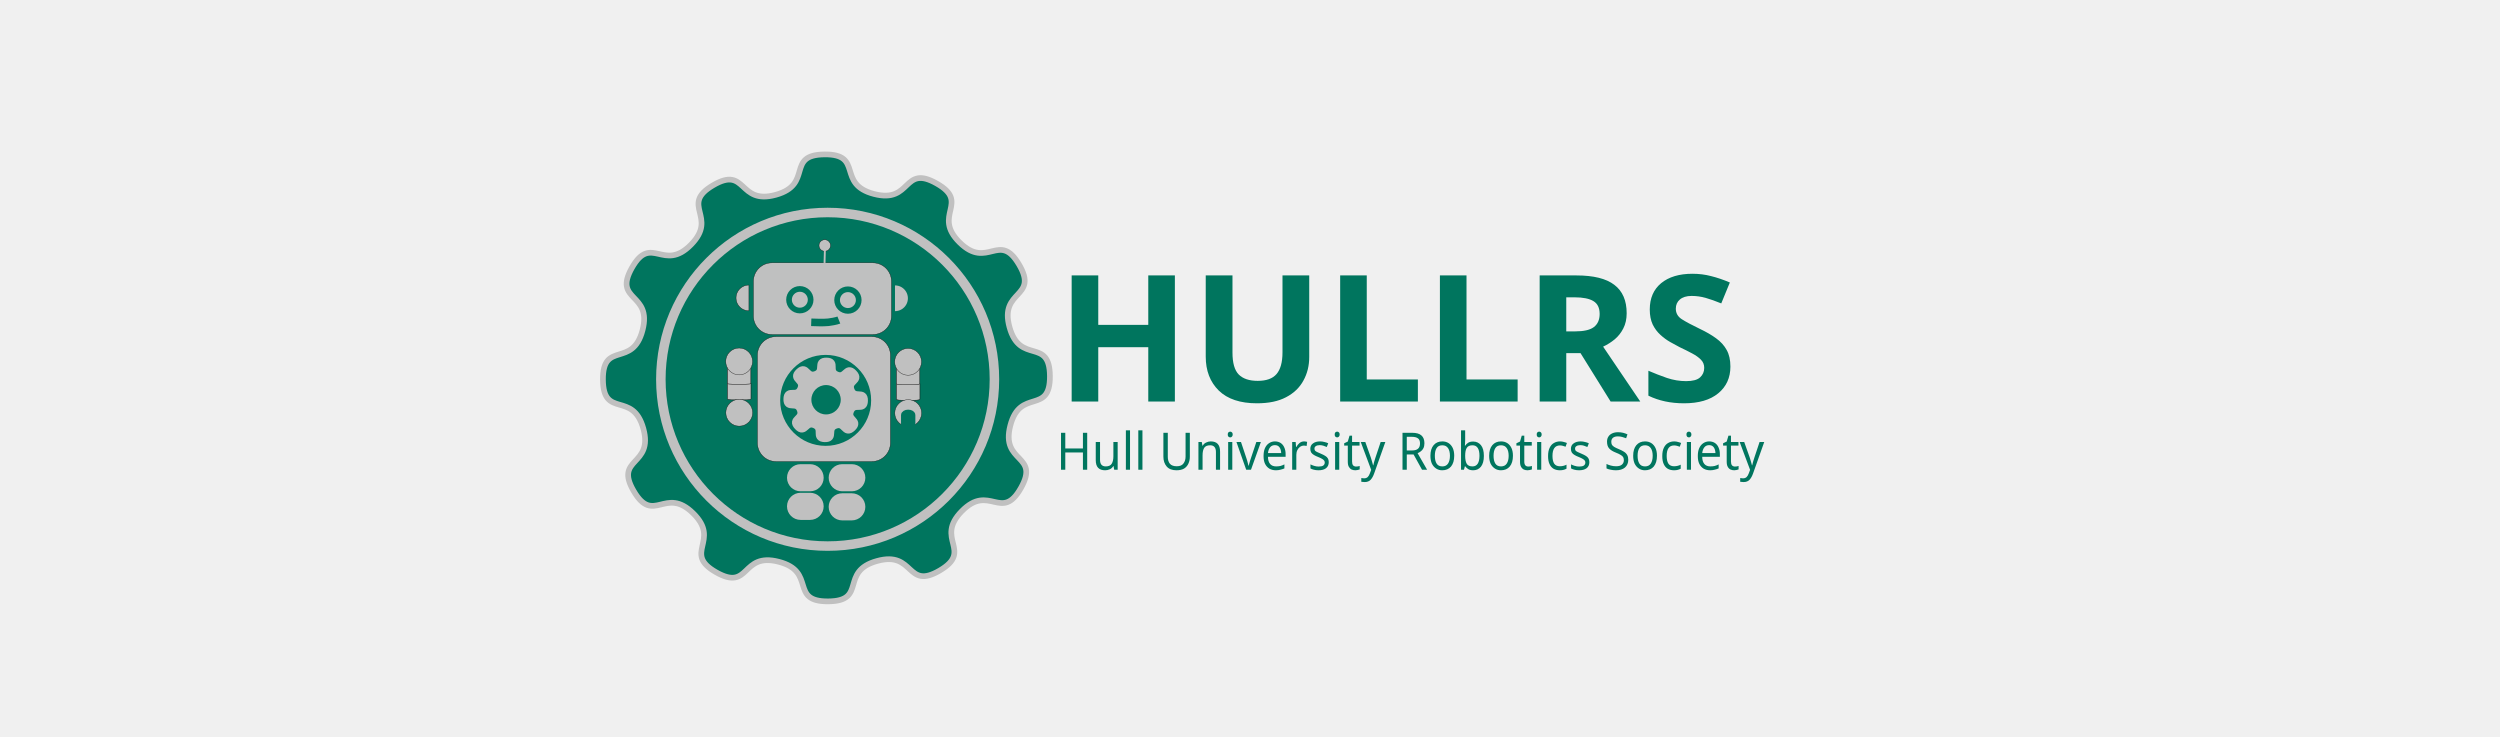
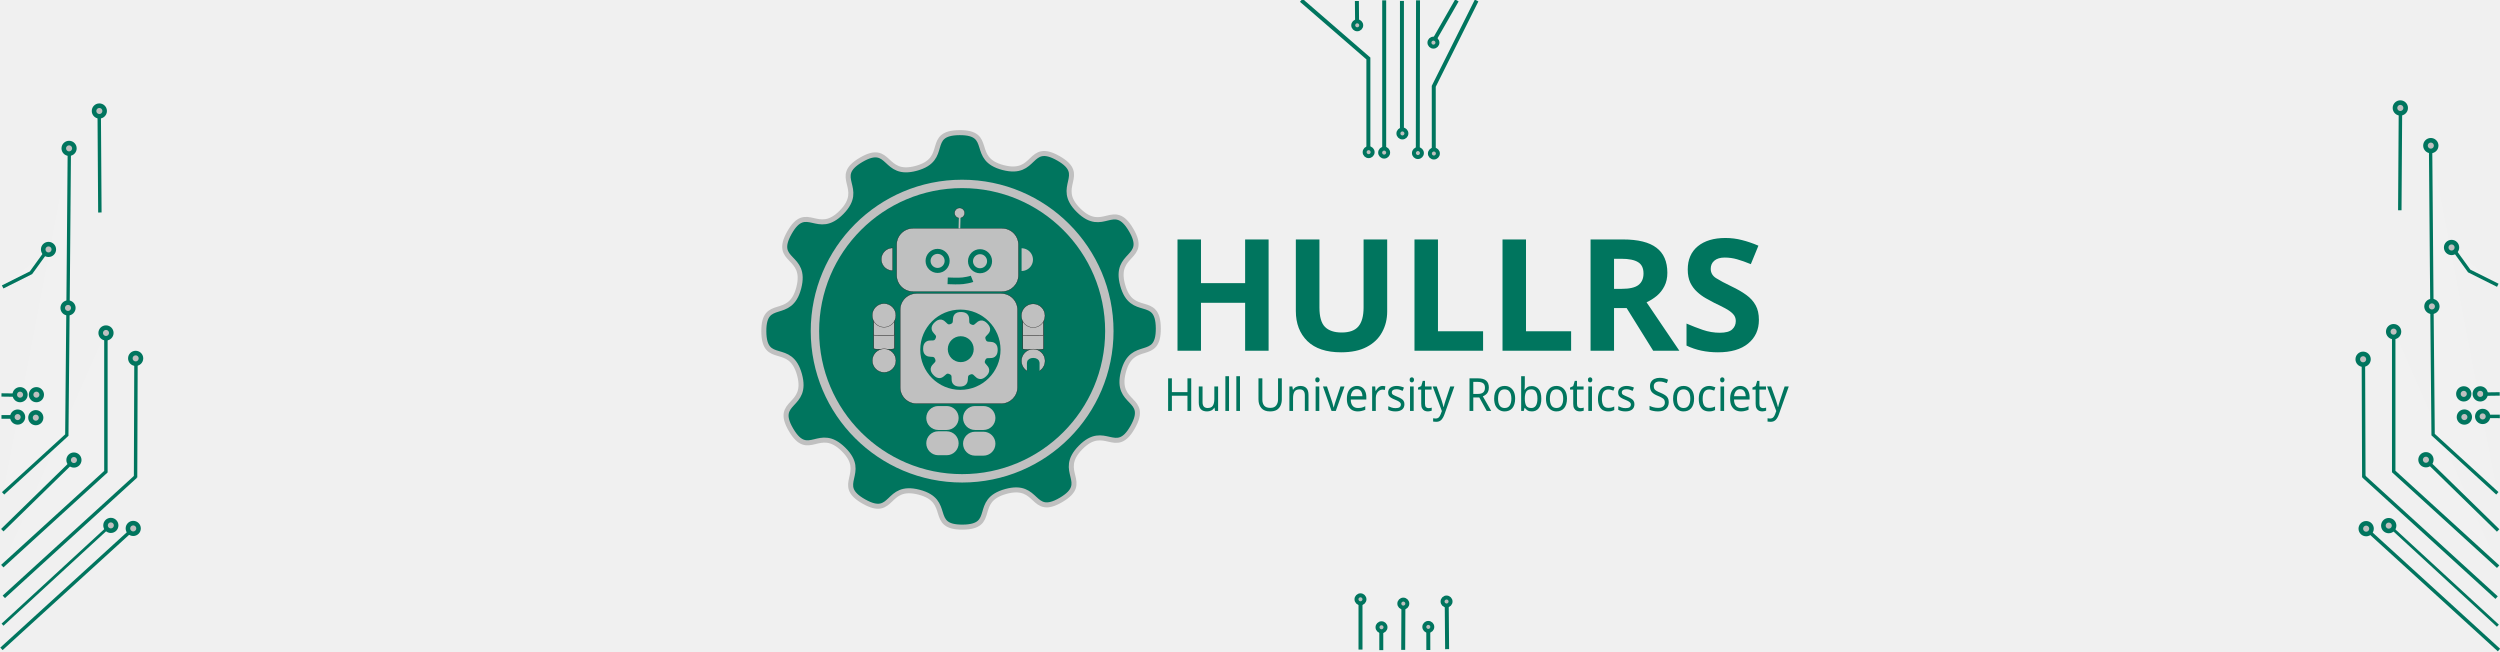
- <svg xmlns="http://www.w3.org/2000/svg" width="209.72" height="61.809" viewBox="0 0 55.489 16.354" version="1.1" id="svg1" xml:space="preserve">
+ <svg xmlns="http://www.w3.org/2000/svg" width="1920" height="500" viewBox="0 0 508 132.292" version="1.1" id="svg1" xml:space="preserve">
  <defs id="defs1">
    <linearGradient id="swatch43">
      <stop style="stop-color:#000000;stop-opacity:1;" offset="0" id="stop43" />
    </linearGradient>
  </defs>
  <g id="layer1" transform="translate(0.3823579,-19.98808)" style="display:inline">
-     <circle id="path13" style="fill:#c0c0c0;stroke:#c0c0c0;stroke-width:0.054" cx="31.315" cy="18.977" r="0.02" />
+     <path style="fill:#ffffff;fill-opacity:0.067;stroke:#00755e;stroke-width:0.697;stroke-dasharray:none;stroke-opacity:1" d="M -0.088,151.834 26.74,127.383" id="path43" />
+     <path style="fill:#ffffff;fill-opacity:0.067;stroke:#00755e;stroke-width:0.575;stroke-dasharray:none;stroke-opacity:1" d="M 0.131,146.923 22.147,126.659" id="path43-5" />
+     <path style="fill:#ffffff;fill-opacity:0.067;stroke:#00755e;stroke-width:0.697;stroke-dasharray:none;stroke-opacity:1" d="M 0.39,141.266 27.218,116.816" id="path43-2" />
+     <path style="fill:#ffffff;fill-opacity:0.067;stroke:#00755e;stroke-width:0.697;stroke-dasharray:none;stroke-opacity:1" d="m 27.164,117.026 c 0.085,-24.026 0.085,-24.026 0.085,-24.026 h 0.085" id="path44" />
+     <path style="fill:#ffffff;fill-opacity:0.067;stroke:#00755e;stroke-width:0.697;stroke-dasharray:none;stroke-opacity:1" d="M 0.082,135.024 21.137,115.837 V 87.312" id="path45" />
+     <circle style="fill:#c0c0c0;fill-opacity:1;stroke:#00755e;stroke-width:0.93;stroke-dasharray:none;stroke-opacity:1" id="path21-3" cx="21.156" cy="87.643" r="1.076" />
+     <path style="fill:#ffffff;fill-opacity:0.067;stroke:#00755e;stroke-width:0.697;stroke-dasharray:none;stroke-opacity:1" d="M 0.082,127.723 14.685,113.46" id="path46" />
+     <path style="fill:#ffffff;fill-opacity:0.067;stroke:#00755e;stroke-width:0.676;stroke-dasharray:none;stroke-opacity:1" d="M 0.243,120.233 13.193,108.398 13.491,76.342 v 0 0 l 0.216,-26.29" id="path47" />
+     <path style="fill:#ffffff;fill-opacity:0.067;stroke:#00755e;stroke-width:0.697;stroke-dasharray:none;stroke-opacity:1" d="M 19.91,63.168 19.776,42.752" id="path48" />
+     <path style="fill:#ffffff;fill-opacity:0.067;stroke:#00755e;stroke-width:0.697;stroke-dasharray:none;stroke-opacity:1" d="m 0.153,78.293 5.763,-2.882 3.122,-4.322" id="path49" />
+     <path style="fill:#ffffff;fill-opacity:0.067;stroke:#00755e;stroke-width:0.677;stroke-dasharray:none;stroke-opacity:1" d="m -0.084,100.24 3.841,0.049" id="path50" />
+     <path style="fill:#ffffff;fill-opacity:0.067;stroke:#00755e;stroke-width:0.749;stroke-dasharray:none;stroke-opacity:1" d="M -0.084,104.707 H 3.514" id="path51" />
+     <path style="fill:#ffffff;fill-opacity:0.067;stroke:#00755e;stroke-width:0.808;stroke-dasharray:none;stroke-opacity:1" d="M 276.071,151.984 V 141.89" id="path52" />
+     <path style="fill:#ffffff;fill-opacity:0.067;stroke:#00755e;stroke-width:0.808;stroke-dasharray:none;stroke-opacity:1" d="m 293.671,151.898 -0.082,-9.69" id="path53" />
+     <path style="fill:#ffffff;fill-opacity:0.067;stroke:#00755e;stroke-width:0.808;stroke-dasharray:none;stroke-opacity:1" d="m 284.749,152.039 0.042,-9.52" id="path54" />
+     <path style="fill:#ffffff;fill-opacity:0.067;stroke:#00755e;stroke-width:0.808;stroke-dasharray:none;stroke-opacity:1" d="m 280.296,152.095 v -4.784" id="path55" />
+     <path style="fill:#ffffff;fill-opacity:0.067;stroke:#00755e;stroke-width:0.808;stroke-dasharray:none;stroke-opacity:1" d="m 289.855,152.066 -0.012,-4.444" id="path56" />
+     <circle style="fill:#c0c0c0;fill-opacity:1;stroke:#00755e;stroke-width:0.93;stroke-dasharray:none;stroke-opacity:1" id="path21" cx="19.804" cy="42.542" r="1.076" />
+     <circle style="fill:#c0c0c0;fill-opacity:1;stroke:#00755e;stroke-width:0.93;stroke-dasharray:none;stroke-opacity:1" id="path21-7" cx="9.474" cy="70.672" r="1.076" />
+     <circle style="fill:#c0c0c0;fill-opacity:1;stroke:#00755e;stroke-width:0.93;stroke-dasharray:none;stroke-opacity:1" id="path21-6" cx="27.182" cy="92.808" r="1.076" />
+     <circle style="fill:#c0c0c0;fill-opacity:1;stroke:#00755e;stroke-width:0.93;stroke-dasharray:none;stroke-opacity:1" id="path21-60" cx="13.438" cy="82.558" r="1.076" />
+     <circle style="fill:#c0c0c0;fill-opacity:1;stroke:#00755e;stroke-width:0.93;stroke-dasharray:none;stroke-opacity:1" id="path21-8" cx="3.694" cy="100.187" r="1.076" />
+     <circle style="fill:#c0c0c0;fill-opacity:1;stroke:#00755e;stroke-width:0.93;stroke-dasharray:none;stroke-opacity:1" id="path21-84" cx="7.014" cy="100.187" r="1.076" />
+     <circle style="fill:#c0c0c0;fill-opacity:1;stroke:#00755e;stroke-width:0.93;stroke-dasharray:none;stroke-opacity:1" id="path21-31" cx="3.202" cy="104.737" r="1.076" />
+     <circle style="fill:#c0c0c0;fill-opacity:1;stroke:#00755e;stroke-width:0.93;stroke-dasharray:none;stroke-opacity:1" id="path21-9" cx="6.891" cy="104.86" r="1.076" />
+     <circle style="fill:#c0c0c0;fill-opacity:1;stroke:#00755e;stroke-width:0.93;stroke-dasharray:none;stroke-opacity:1" id="path21-95" cx="14.639" cy="113.468" r="1.076" />
+     <circle style="fill:#c0c0c0;fill-opacity:1;stroke:#00755e;stroke-width:0.93;stroke-dasharray:none;stroke-opacity:1" id="path21-5" cx="22.14" cy="126.749" r="1.076" />
+     <circle style="fill:#c0c0c0;fill-opacity:1;stroke:#00755e;stroke-width:0.93;stroke-dasharray:none;stroke-opacity:1" id="path21-66" cx="26.69" cy="127.364" r="1.076" />
+     <circle style="fill:#c0c0c0;fill-opacity:1;stroke:#00755e;stroke-width:0.93;stroke-dasharray:none;stroke-opacity:1" id="path21-1" cx="13.655" cy="50.135" r="1.076" />
+     <path style="fill:#ffffff;fill-opacity:0.067;stroke:#00755e;stroke-width:0.703;stroke-dasharray:none;stroke-opacity:1" d="M 507.411,152.076 480.373,127.433" id="path43-0" />
+     <path style="fill:#ffffff;fill-opacity:0.067;stroke:#00755e;stroke-width:0.58;stroke-dasharray:none;stroke-opacity:1" d="M 507.191,147.127 485.002,126.703" id="path43-5-8" />
+     <path style="fill:#ffffff;fill-opacity:0.067;stroke:#00755e;stroke-width:0.703;stroke-dasharray:none;stroke-opacity:1" d="M 506.93,141.425 479.891,116.783" id="path43-2-6" />
+     <path style="fill:#ffffff;fill-opacity:0.067;stroke:#00755e;stroke-width:0.703;stroke-dasharray:none;stroke-opacity:1" d="m 479.945,116.994 c -0.086,-24.215 -0.086,-24.215 -0.086,-24.215 h -0.086" id="path44-3" />
+     <path style="fill:#ffffff;fill-opacity:0.067;stroke:#00755e;stroke-width:0.703;stroke-dasharray:none;stroke-opacity:1" d="M 507.24,135.134 486.02,115.796 V 87.047" id="path45-9" />
+     <circle style="fill:#c0c0c0;fill-opacity:1;stroke:#00755e;stroke-width:0.937;stroke-dasharray:none;stroke-opacity:1" id="path21-3-3" cx="-486" cy="87.38" transform="scale(-1,1)" r="1.085" />
+     <circle style="fill:#c0c0c0;fill-opacity:1;stroke:#00755e;stroke-width:0.937;stroke-dasharray:none;stroke-opacity:1" id="path21-3-3-9" cx="-479.803" cy="92.989" transform="scale(-1,1)" r="1.085" />
+     <path style="fill:#ffffff;fill-opacity:0.067;stroke:#00755e;stroke-width:0.703;stroke-dasharray:none;stroke-opacity:1" d="M 507.24,127.776 492.523,113.401" id="path46-7" />
+     <path style="fill:#ffffff;fill-opacity:0.067;stroke:#00755e;stroke-width:0.681;stroke-dasharray:none;stroke-opacity:1" d="M 507.078,120.227 494.026,108.298 493.726,75.99 v 0 0 l -0.217,-26.496" id="path47-6" />
+     <path style="fill:#ffffff;fill-opacity:0.067;stroke:#00755e;stroke-width:0.703;stroke-dasharray:none;stroke-opacity:1" d="m 487.257,62.713 0.135,-20.577" id="path48-4" />
+     <path style="fill:#ffffff;fill-opacity:0.067;stroke:#00755e;stroke-width:0.703;stroke-dasharray:none;stroke-opacity:1" d="m 507.169,77.957 -5.808,-2.904 -3.146,-4.356" id="path49-6" />
+     <circle style="fill:#c0c0c0;fill-opacity:1;stroke:#00755e;stroke-width:0.937;stroke-dasharray:none;stroke-opacity:1" id="path21-0" cx="-487.363" cy="41.924" transform="scale(-1,1)" r="1.085" />
+     <circle style="fill:#c0c0c0;fill-opacity:1;stroke:#00755e;stroke-width:0.937;stroke-dasharray:none;stroke-opacity:1" id="path21-7-1" cx="-497.775" cy="70.276" transform="scale(-1,1)" r="1.085" />
+     <circle style="fill:#c0c0c0;fill-opacity:1;stroke:#00755e;stroke-width:0.937;stroke-dasharray:none;stroke-opacity:1" id="path21-60-3" cx="-493.779" cy="82.255" transform="scale(-1,1)" r="1.085" />
+     <circle style="fill:#c0c0c0;fill-opacity:1;stroke:#00755e;stroke-width:0.937;stroke-dasharray:none;stroke-opacity:1" id="path21-8-9" cx="-503.6" cy="100.023" transform="scale(-1,1)" r="1.085" />
+     <circle style="fill:#c0c0c0;fill-opacity:1;stroke:#00755e;stroke-width:0.937;stroke-dasharray:none;stroke-opacity:1" id="path21-84-5" cx="-500.254" cy="100.023" transform="scale(-1,1)" r="1.085" />
+     <circle style="fill:#c0c0c0;fill-opacity:1;stroke:#00755e;stroke-width:0.937;stroke-dasharray:none;stroke-opacity:1" id="path21-31-3" cx="-504.096" cy="104.609" transform="scale(-1,1)" r="1.085" />
+     <circle style="fill:#c0c0c0;fill-opacity:1;stroke:#00755e;stroke-width:0.937;stroke-dasharray:none;stroke-opacity:1" id="path21-9-5" cx="-500.377" cy="104.733" transform="scale(-1,1)" r="1.085" />
+     <circle style="fill:#c0c0c0;fill-opacity:1;stroke:#00755e;stroke-width:0.937;stroke-dasharray:none;stroke-opacity:1" id="path21-95-4" cx="-492.569" cy="113.409" transform="scale(-1,1)" r="1.085" />
+     <circle style="fill:#c0c0c0;fill-opacity:1;stroke:#00755e;stroke-width:0.937;stroke-dasharray:none;stroke-opacity:1" id="path21-5-5" cx="-485.008" cy="126.794" transform="scale(-1,1)" r="1.085" />
+     <circle style="fill:#c0c0c0;fill-opacity:1;stroke:#00755e;stroke-width:0.937;stroke-dasharray:none;stroke-opacity:1" id="path21-66-3" cx="-480.423" cy="127.414" transform="scale(-1,1)" r="1.085" />
+     <circle style="fill:#c0c0c0;fill-opacity:1;stroke:#00755e;stroke-width:0.937;stroke-dasharray:none;stroke-opacity:1" id="path21-1-2" cx="-493.561" cy="49.578" transform="scale(-1,1)" r="1.085" />
+     <path style="fill:none;fill-opacity:1;stroke:#00755e;stroke-width:0.808;stroke-dasharray:none;stroke-opacity:1" d="M 264.036,20.055 277.672,31.867 V 51.044" id="path22" />
+     <path style="fill:none;fill-opacity:1;stroke:#00755e;stroke-width:0.808;stroke-dasharray:none;stroke-opacity:1" d="m 280.886,20.061 v 30.979" id="path23" />
+     <path style="fill:none;fill-opacity:1;stroke:#00755e;stroke-width:0.808;stroke-dasharray:none;stroke-opacity:1" d="m 299.662,20.095 -8.705,17.433 0.004,13.54" id="path25" />
+     <path style="fill:none;fill-opacity:1;stroke:#00755e;stroke-width:0.808;stroke-dasharray:none;stroke-opacity:1" d="m 284.49,47.133 0.003,-26.949" id="path26" />
+     <path style="fill:none;fill-opacity:1;stroke:#00755e;stroke-width:0.808;stroke-dasharray:none;stroke-opacity:1" d="m 287.715,51.068 0.007,-4.947 0.037,-26.069" id="path27" />
+     <path style="fill:none;fill-opacity:1;stroke:#00755e;stroke-width:0.708;stroke-dasharray:none;stroke-opacity:1" d="m 507.585,104.608 -2.632,-0.015" id="path28" />
+     <path style="fill:none;fill-opacity:1;stroke:#00755e;stroke-width:0.703;stroke-dasharray:none;stroke-opacity:1" d="m 507.562,100.031 -3.308,0.044" id="path29" />
+     <path style="fill:none;fill-opacity:1;stroke:#00755e;stroke-width:0.808;stroke-dasharray:none;stroke-opacity:1" d="m 295.658,20.074 -4.941,8.625 0.005,0.093 v 0" id="path30" />
+     <circle style="fill:#c0c0c0;fill-opacity:1;stroke:#00755e;stroke-width:0.808;stroke-dasharray:none;stroke-opacity:1" id="path21-3-3-95" cx="-290.891" cy="28.653" transform="scale(-1,1)" r="0.811" />
+     <path style="fill:none;fill-opacity:1;stroke:#00755e;stroke-width:0.808;stroke-dasharray:none;stroke-opacity:1" d="m 275.337,20.192 0.046,4.868" id="path31" />
+     <circle style="fill:#c0c0c0;fill-opacity:1;stroke:#00755e;stroke-width:0.808;stroke-dasharray:none;stroke-opacity:1" id="path21-3-3-3" cx="-275.407" cy="25.13" transform="scale(-1,1)" r="0.811" />
+     <circle style="fill:#c0c0c0;fill-opacity:1;stroke:#00755e;stroke-width:0.808;stroke-dasharray:none;stroke-opacity:1" id="path21-3-3-3-6" cx="-277.725" cy="50.907" transform="scale(-1,1)" r="0.811" />
+     <circle style="fill:#c0c0c0;fill-opacity:1;stroke:#00755e;stroke-width:0.808;stroke-dasharray:none;stroke-opacity:1" id="path21-3-3-3-1" cx="-280.877" cy="51" transform="scale(-1,1)" r="0.811" />
+     <circle style="fill:#c0c0c0;fill-opacity:1;stroke:#00755e;stroke-width:0.808;stroke-dasharray:none;stroke-opacity:1" id="path21-3-3-3-8" cx="-284.586" cy="47.105" transform="scale(-1,1)" r="0.811" />
+     <circle style="fill:#c0c0c0;fill-opacity:1;stroke:#00755e;stroke-width:0.808;stroke-dasharray:none;stroke-opacity:1" id="path21-3-3-3-82" cx="-287.739" cy="51.093" transform="scale(-1,1)" r="0.811" />
+     <circle style="fill:#c0c0c0;fill-opacity:1;stroke:#00755e;stroke-width:0.808;stroke-dasharray:none;stroke-opacity:1" id="path21-3-3-3-3" cx="-290.984" cy="51.185" transform="scale(-1,1)" r="0.811" />
+     <circle style="display:inline;fill:#c0c0c0;fill-opacity:1;stroke:#00755e;stroke-width:0.808;stroke-dasharray:none;stroke-opacity:1" id="path21-3-3-3-3-2" cx="-276.066" cy="141.766" transform="scale(-1,1)" r="0.811" />
+     <circle style="display:inline;fill:#c0c0c0;fill-opacity:1;stroke:#00755e;stroke-width:0.808;stroke-dasharray:none;stroke-opacity:1" id="path21-3-3-3-3-20" cx="-280.341" cy="147.447" transform="scale(-1,1)" r="0.811" />
+     <circle style="display:inline;fill:#c0c0c0;fill-opacity:1;stroke:#00755e;stroke-width:0.808;stroke-dasharray:none;stroke-opacity:1" id="path21-3-3-3-3-4" cx="-284.771" cy="142.64" transform="scale(-1,1)" r="0.811" />
+     <circle style="display:inline;fill:#c0c0c0;fill-opacity:1;stroke:#00755e;stroke-width:0.808;stroke-dasharray:none;stroke-opacity:1" id="path21-3-3-3-3-1" cx="-289.849" cy="147.376" transform="scale(-1,1)" r="0.811" />
+     <circle style="display:inline;fill:#c0c0c0;fill-opacity:1;stroke:#00755e;stroke-width:0.808;stroke-dasharray:none;stroke-opacity:1" id="path21-3-3-3-3-6" cx="-293.559" cy="142.215" transform="scale(-1,1)" r="0.811" />
  </g>
  <g id="layer3" transform="translate(-0.1228447,-20.55403)">
-     <g id="g6" transform="matrix(0.1968073,0,0,0.1968073,7.007325,-12.30668)">
+     <g id="g6" transform="matrix(1.590193,0,0,1.590193,102.8286,-245.6979)">
      <text xml:space="preserve" style="font-size:3.175px;fill:#ffffff;fill-opacity:0.067;stroke:#00755e;stroke-width:2.5;stroke-dasharray:none;stroke-opacity:1" x="105.909" y="211.819" id="text58-2">
        <tspan id="tspan58-3" style="stroke:#00755e;stroke-width:2.5;stroke-opacity:1" x="105.909" y="211.819" />
      </text>
      <text xml:space="preserve" style="font-style:normal;font-variant:normal;font-weight:bold;font-stretch:normal;font-size:19.909px;font-family:Orbitron;-inkscape-font-specification:'Orbitron, Bold';font-variant-ligatures:normal;font-variant-caps:normal;font-variant-numeric:normal;font-variant-east-asian:normal;opacity:1;fill:#00755e;fill-opacity:1;stroke:none;stroke-width:15.676;stroke-dasharray:none;stroke-opacity:1" x="84.082" y="212.248" id="text59">
        <tspan id="tspan59" style="font-style:normal;font-variant:normal;font-weight:bold;font-stretch:normal;font-size:19.909px;font-family:Orbitron;-inkscape-font-specification:'Orbitron, Bold';font-variant-ligatures:normal;font-variant-caps:normal;font-variant-numeric:normal;font-variant-east-asian:normal;fill:#00755e;fill-opacity:1;stroke:none;stroke-width:15.676" x="84.082" y="212.248">HULLRS</tspan>
      </text>
      <text xml:space="preserve" style="font-style:normal;font-variant:normal;font-weight:normal;font-stretch:normal;font-size:5.629px;font-family:Orbitron;-inkscape-font-specification:'Orbitron, Normal';font-variant-ligatures:normal;font-variant-caps:normal;font-variant-numeric:normal;font-variant-east-asian:normal;opacity:1;fill:#00755e;fill-opacity:1;stroke:none;stroke-width:4.432;stroke-dasharray:none;stroke-opacity:1" x="87.263" y="212.099" id="text60" transform="scale(0.9643511,1.036967)">
        <tspan id="tspan60" style="font-style:normal;font-variant:normal;font-weight:normal;font-stretch:normal;font-size:5.629px;font-family:Orbitron;-inkscape-font-specification:'Orbitron, Normal';font-variant-ligatures:normal;font-variant-caps:normal;font-variant-numeric:normal;font-variant-east-asian:normal;stroke-width:4.432" x="87.263" y="212.099">Hull University Robotics Society</tspan>
      </text>
    </g>
  </g>
  <g id="layer2" style="display:inline" transform="translate(-0.1228447,-20.55403)">
-     <g id="g4" transform="translate(-35.88333,-38.01728)">
+     <g id="g4" transform="matrix(8.079952,0,0,8.079952,-243.7259,-453.4383)">
      <path style="fill:#00755e;fill-opacity:1;stroke:#c0c0c0;stroke-width:2.081;stroke-dasharray:none;stroke-opacity:1" id="path57" d="m 170.747,189.345 c -11.809,8.175 1.53,14.98 -11.993,19.82 -13.523,4.841 -7.532,-8.883 -21.846,-7.707 -14.315,1.176 -6.165,13.738 -20.296,11.168 -14.131,-2.569 -2.081,-11.459 -15.066,-17.598 -12.985,-6.139 -12.208,8.815 -23.161,-0.476 -10.953,-9.291 3.927,-10.964 -4.248,-22.773 -8.175,-11.809 -14.98,1.53 -19.82,-11.993 -4.841,-13.523 8.883,-7.532 7.707,-21.846 -1.176,-14.315 -13.738,-6.165 -11.168,-20.296 2.569,-14.131 11.459,-2.081 17.598,-15.066 6.139,-12.985 -8.815,-12.208 0.476,-23.161 9.291,-10.953 10.964,3.927 22.773,-4.248 11.809,-8.175 -1.53,-14.98 11.993,-19.82 13.523,-4.841 7.532,8.883 21.846,7.707 14.315,-1.176 6.165,-13.738 20.296,-11.168 14.131,2.569 2.081,11.459 15.066,17.598 12.985,6.139 12.208,-8.815 23.161,0.476 10.953,9.291 -3.927,10.964 4.248,22.773 8.175,11.809 14.98,-1.53 19.82,11.993 4.841,13.523 -8.883,7.532 -7.707,21.846 1.176,14.315 13.738,6.165 11.168,20.296 -2.569,14.131 -11.459,2.081 -17.598,15.066 -6.139,12.985 8.815,12.208 -0.476,23.161 -9.291,10.953 -10.964,-3.927 -22.773,4.248 z" transform="matrix(0.05965771,-0.01134546,0.01134546,0.05965771,45.02007,60.55755)" />
      <circle style="fill:#00755e;fill-opacity:1;stroke:#c0c0c0;stroke-width:0.211;stroke-dasharray:none;stroke-opacity:1" id="path58" r="3.702" cy="66.99" cx="54.376" />
      <rect style="fill:#c0c0c0;fill-opacity:1;stroke-width:0.211" id="rect3-61" width="0.814" height="0.602" x="53.474" y="68.874" ry="0.301" />
      <rect style="fill:#bfc0c0;fill-opacity:1;stroke:#111111;stroke-width:0.008;stroke-dasharray:none;stroke-opacity:1" id="rect1" width="3.065" height="1.591" x="52.728" y="64.405" ry="0.412" />
      <rect style="fill:#c0c0c0;fill-opacity:1;stroke:#111111;stroke-width:0.008;stroke-dasharray:none;stroke-opacity:1" id="rect2" width="2.953" height="2.772" x="52.817" y="66.043" ry="0.412" />
      <rect style="fill:#c0c0c0;fill-opacity:1;stroke-width:0.211" id="rect3" width="0.814" height="0.602" x="54.399" y="68.874" ry="0.301" />
      <rect style="fill:#c0c0c0;fill-opacity:1;stroke-width:0.211" id="rect3-1" width="0.814" height="0.602" x="54.399" y="69.52" ry="0.301" />
      <rect style="fill:#c0c0c0;fill-opacity:1;stroke-width:0.211" id="rect3-6" width="0.814" height="0.602" x="53.474" y="69.509" ry="0.301" />
      <circle style="fill:#c0c0c0;fill-opacity:1;stroke:#111111;stroke-width:0.008;stroke-dasharray:none;stroke-opacity:1" id="path7" cx="54.312" cy="64.02" r="0.128" />
      <circle style="fill:#c0c0c0;fill-opacity:1;stroke:#00755e;stroke-width:0.126;stroke-dasharray:none;stroke-opacity:1" id="path8" cx="53.759" cy="65.224" r="0.24" />
      <circle style="fill:#c0c0c0;fill-opacity:1;stroke:#00755e;stroke-width:0.126;stroke-dasharray:none;stroke-opacity:1" id="path8-5" cx="54.826" cy="65.232" r="0.24" />
      <path style="fill:#c0c0c0;fill-opacity:1;stroke:#111111;stroke-width:0.008;stroke-dasharray:none;stroke-opacity:1" id="path10" d="m 52.629,65.47 a 0.287,0.286 0 0 1 -0.248,-0.143 0.287,0.286 0 0 1 0,-0.286 0.287,0.286 0 0 1 0.248,-0.143 v 0.286 z" />
      <path style="fill:#c0c0c0;fill-opacity:1;stroke:#111111;stroke-width:8.42439e-05;stroke-dasharray:none;stroke-opacity:1" id="path10-4" d="m -55.871,65.478 a 0.287,0.286 0 0 1 -0.248,-0.143 0.287,0.286 0 0 1 0,-0.286 0.287,0.286 0 0 1 0.248,-0.143 V 65.192 Z" transform="scale(-1,1)" />
      <circle id="path12" style="fill:#c0c0c0;stroke:#c0c0c0;stroke-width:0.022" cx="55.904" cy="65.385" r="0.008" />
      <circle id="path13-6" style="fill:#c0c0c0;stroke:#c0c0c0;stroke-width:0.022" cx="56.416" cy="63.933" r="0.008" />
      <rect style="opacity:1;fill:#c0c0c0;fill-opacity:1;stroke:#111111;stroke-width:0.011;stroke-dasharray:none;stroke-opacity:1" id="rect14-0" width="0.525" height="0.388" x="52.15" y="67.059" ry="0.022" rx="0.115" />
      <rect style="fill:#c0c0c0;fill-opacity:1;stroke:#111111;stroke-width:0.011;stroke-dasharray:none;stroke-opacity:1" id="rect14" width="0.522" height="0.38" x="52.15" y="66.72" ry="0.017" rx="0.115" />
      <circle style="fill:#c0c0c0;fill-opacity:1;stroke:#111110;stroke-width:0.008;stroke-dasharray:none;stroke-opacity:1" id="path14" cx="52.412" cy="66.594" r="0.298" />
      <rect style="fill:#00755e;fill-opacity:1;stroke:#00755e;stroke-width:0.126;stroke-dasharray:none;stroke-opacity:1" id="rect15" width="0.192" height="0.602" x="52.318" y="67.72" rx="0.093" ry="0.058" />
      <rect style="fill:#c0c0c0;fill-opacity:1;stroke:#111111;stroke-width:0.011;stroke-dasharray:none;stroke-opacity:1" id="rect14-0-2" width="0.525" height="0.388" x="55.9" y="67.067" ry="0.022" rx="0.115" />
      <circle style="fill:#c0c0c0;fill-opacity:1;stroke:#111110;stroke-width:0.008;stroke-dasharray:none;stroke-opacity:1" id="path14-9-4" cx="56.164" cy="67.74" r="0.298" />
      <rect style="fill:#c0c0c0;fill-opacity:1;stroke:#111111;stroke-width:0.011;stroke-dasharray:none;stroke-opacity:1" id="rect14-6" width="0.522" height="0.38" x="55.9" y="66.727" ry="0.017" rx="0.115" />
      <circle style="fill:#c0c0c0;fill-opacity:1;stroke:#111110;stroke-width:0.008;stroke-dasharray:none;stroke-opacity:1" id="path14-0" cx="56.162" cy="66.602" r="0.298" />
      <rect style="fill:#00755e;fill-opacity:1;stroke:#00755e;stroke-width:0.126;stroke-dasharray:none;stroke-opacity:1" id="rect15-4" width="0.192" height="0.602" x="56.068" y="67.727" rx="0.093" ry="0.058" />
      <path style="opacity:1;fill:#c0c0c0;fill-opacity:1;stroke:#c0c0c0;stroke-width:0.042;stroke-dasharray:none;stroke-opacity:1" d="m 54.307,64.408 c 0.008,-0.299 0.008,-0.299 0.008,-0.299 v 0" id="path16" />
      <path style="opacity:1;fill:#00755e;fill-opacity:1;stroke:#00755e;stroke-width:0.168;stroke-dasharray:none;stroke-opacity:1" d="m 54.012,65.725 c 0.11,0.004 0.26,0.011 0.382,-0.001 0.042,-0.004 0.176,-0.027 0.231,-0.049" id="path17" />
      <circle style="opacity:1;fill:#00755e;fill-opacity:1;stroke:#00755e;stroke-width:0.205;stroke-dasharray:none;stroke-opacity:1" id="path19" cx="54.332" cy="67.458" r="0.907" />
      <path style="opacity:1;fill:#c0c0c0;fill-opacity:1;stroke:#c0c0c0;stroke-width:2;stroke-dasharray:none;stroke-opacity:1" id="path18" d="m 136.393,148.96 c -2.075,1.789 -1.79,-1.797 -4.392,-0.939 -2.602,0.859 -0.238,3.571 -2.971,3.369 -2.732,-0.202 0.005,-2.537 -2.442,-3.77 -2.447,-1.233 -2.694,2.357 -4.483,0.281 -1.789,-2.075 1.797,-1.79 0.939,-4.392 -0.859,-2.602 -3.571,-0.238 -3.369,-2.971 0.202,-2.732 2.537,0.005 3.77,-2.442 1.233,-2.447 -2.357,-2.694 -0.281,-4.483 2.075,-1.789 1.79,1.797 4.392,0.939 2.602,-0.859 0.238,-3.571 2.971,-3.369 2.732,0.202 -0.005,2.537 2.442,3.77 2.447,1.233 2.694,-2.357 4.483,-0.281 1.789,2.075 -1.797,1.79 -0.939,4.392 0.859,2.602 3.571,0.238 3.369,2.971 -0.202,2.732 -2.537,-0.005 -3.77,2.442 -1.233,2.447 2.357,2.694 0.281,4.483 z" transform="matrix(0.0841327,-0.00432674,0.00432674,0.0841327,42.80258,56.12181)" />
      <circle style="opacity:1;fill:#00755e;fill-opacity:1;stroke:none;stroke-width:0.246;stroke-dasharray:none;stroke-opacity:1" id="path20" cx="54.341" cy="67.444" r="0.326" />
      <circle style="fill:#c0c0c0;fill-opacity:1;stroke:#111110;stroke-width:0.008;stroke-dasharray:none;stroke-opacity:1" id="path14-9" cx="52.414" cy="67.732" r="0.298" />
    </g>
  </g>
</svg>
